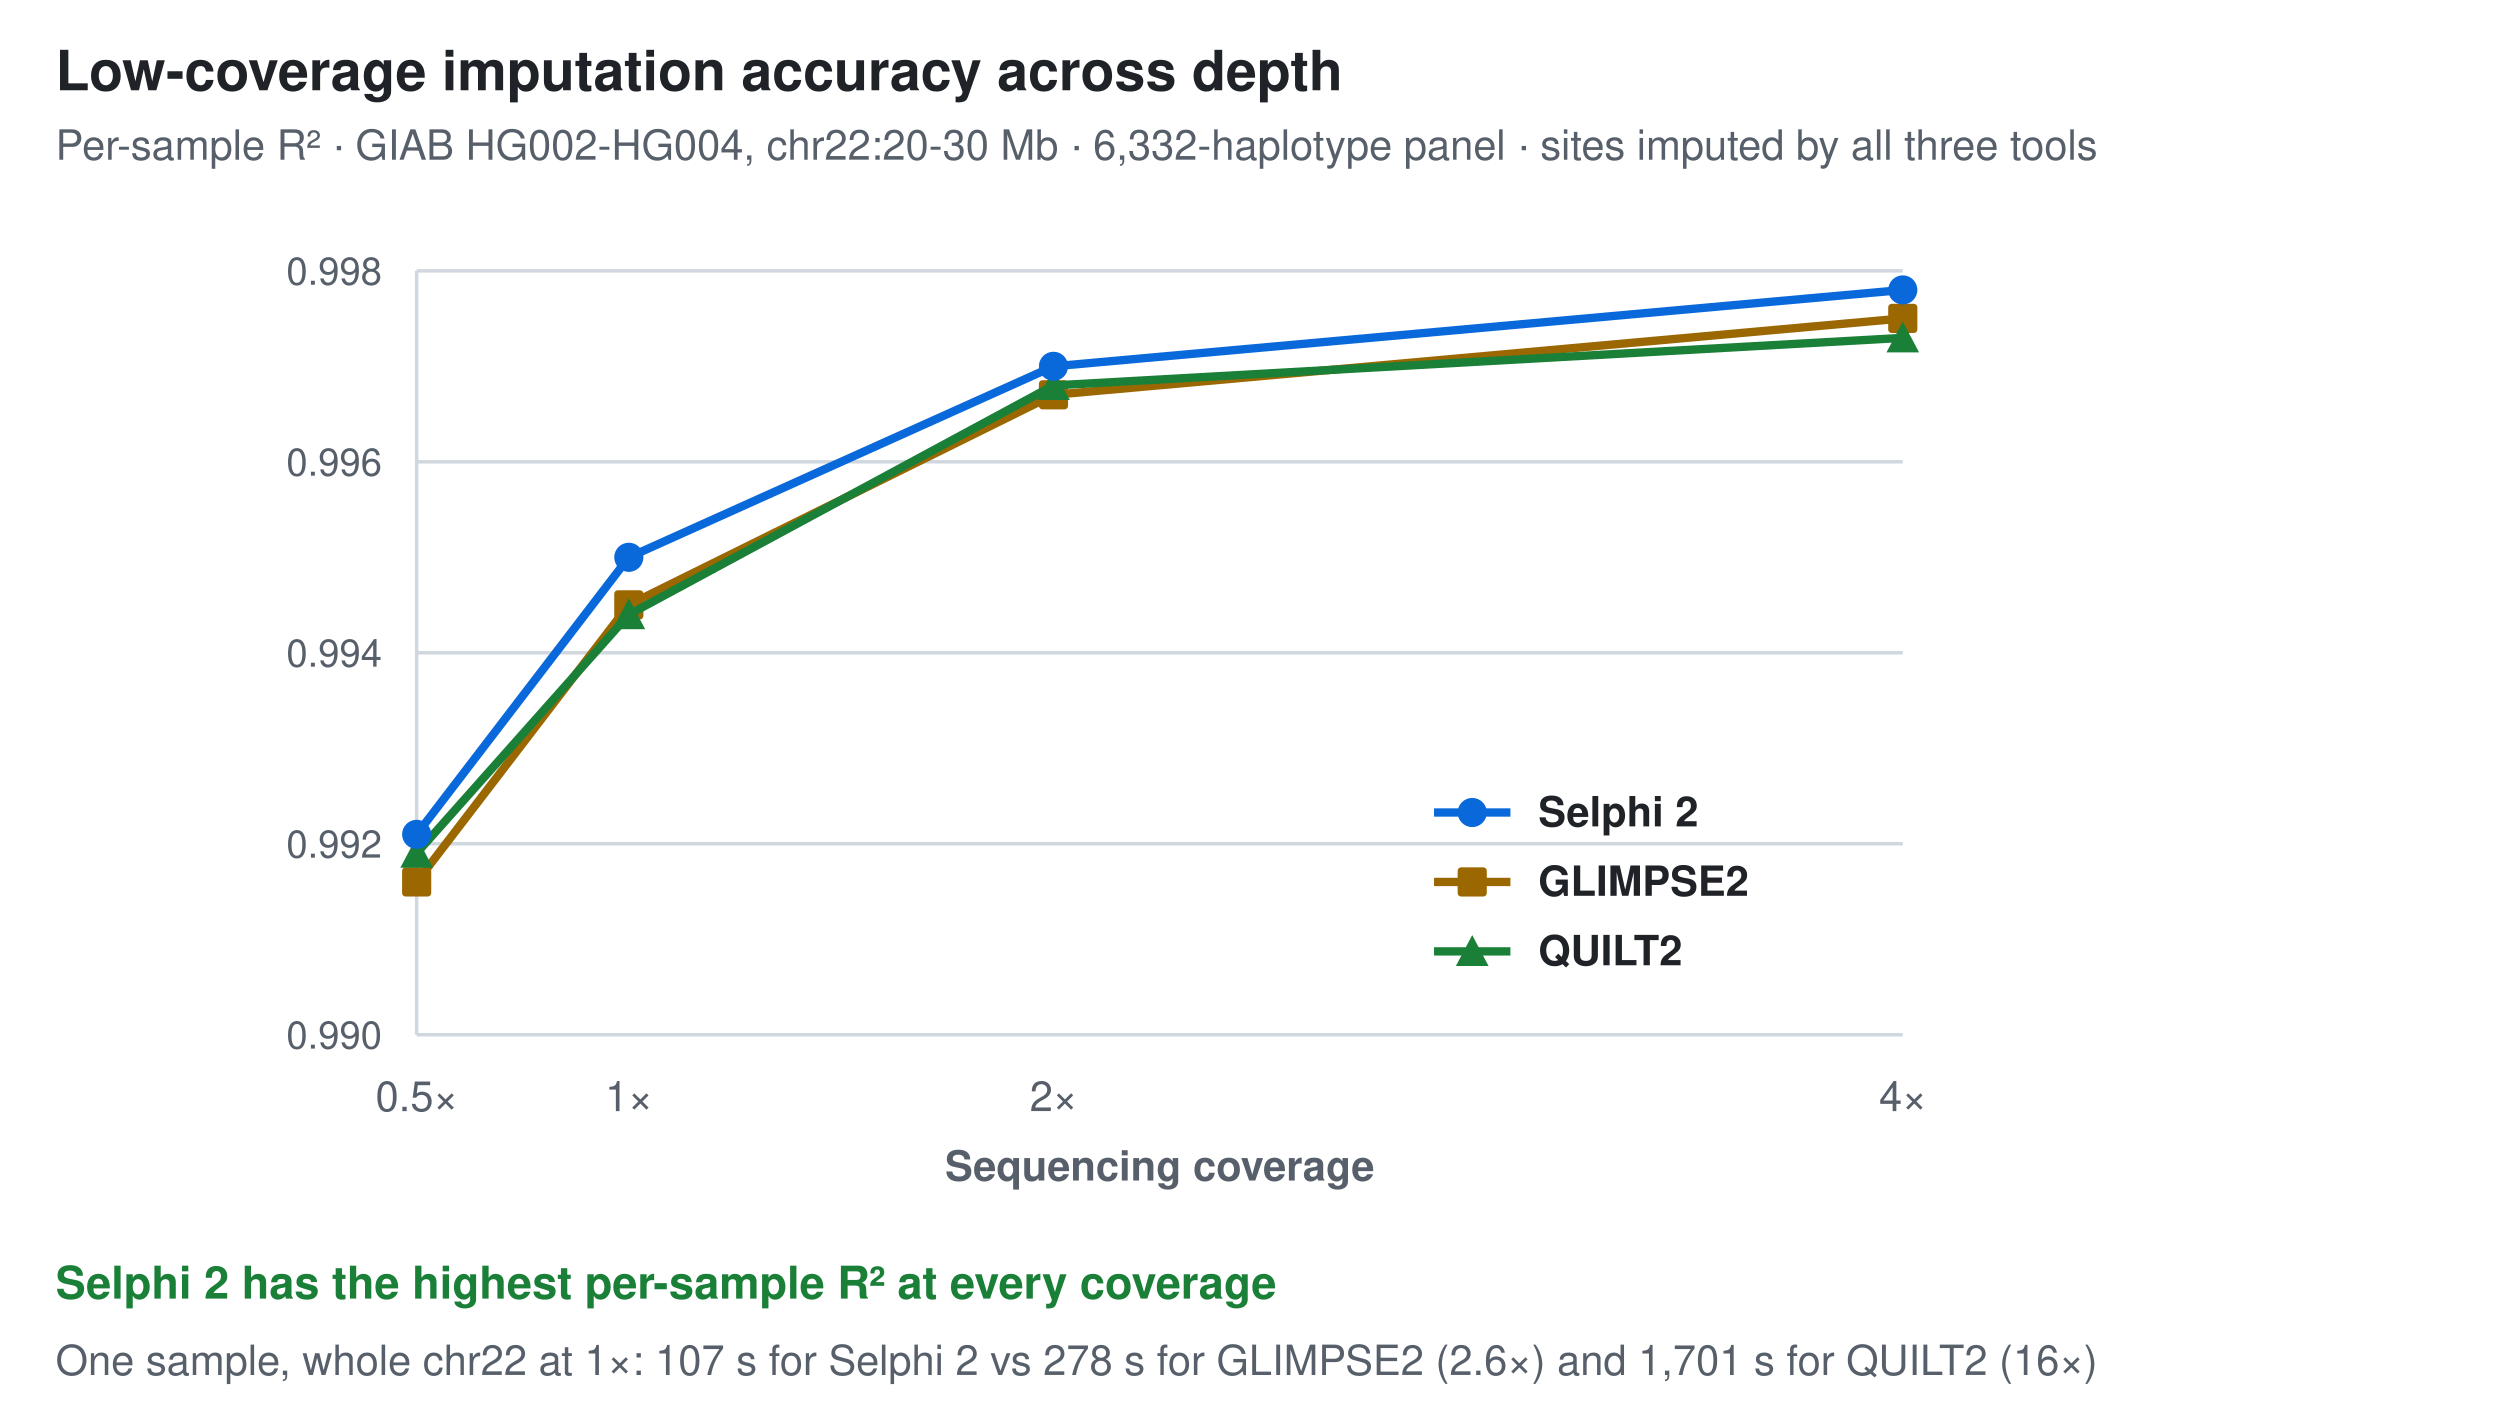
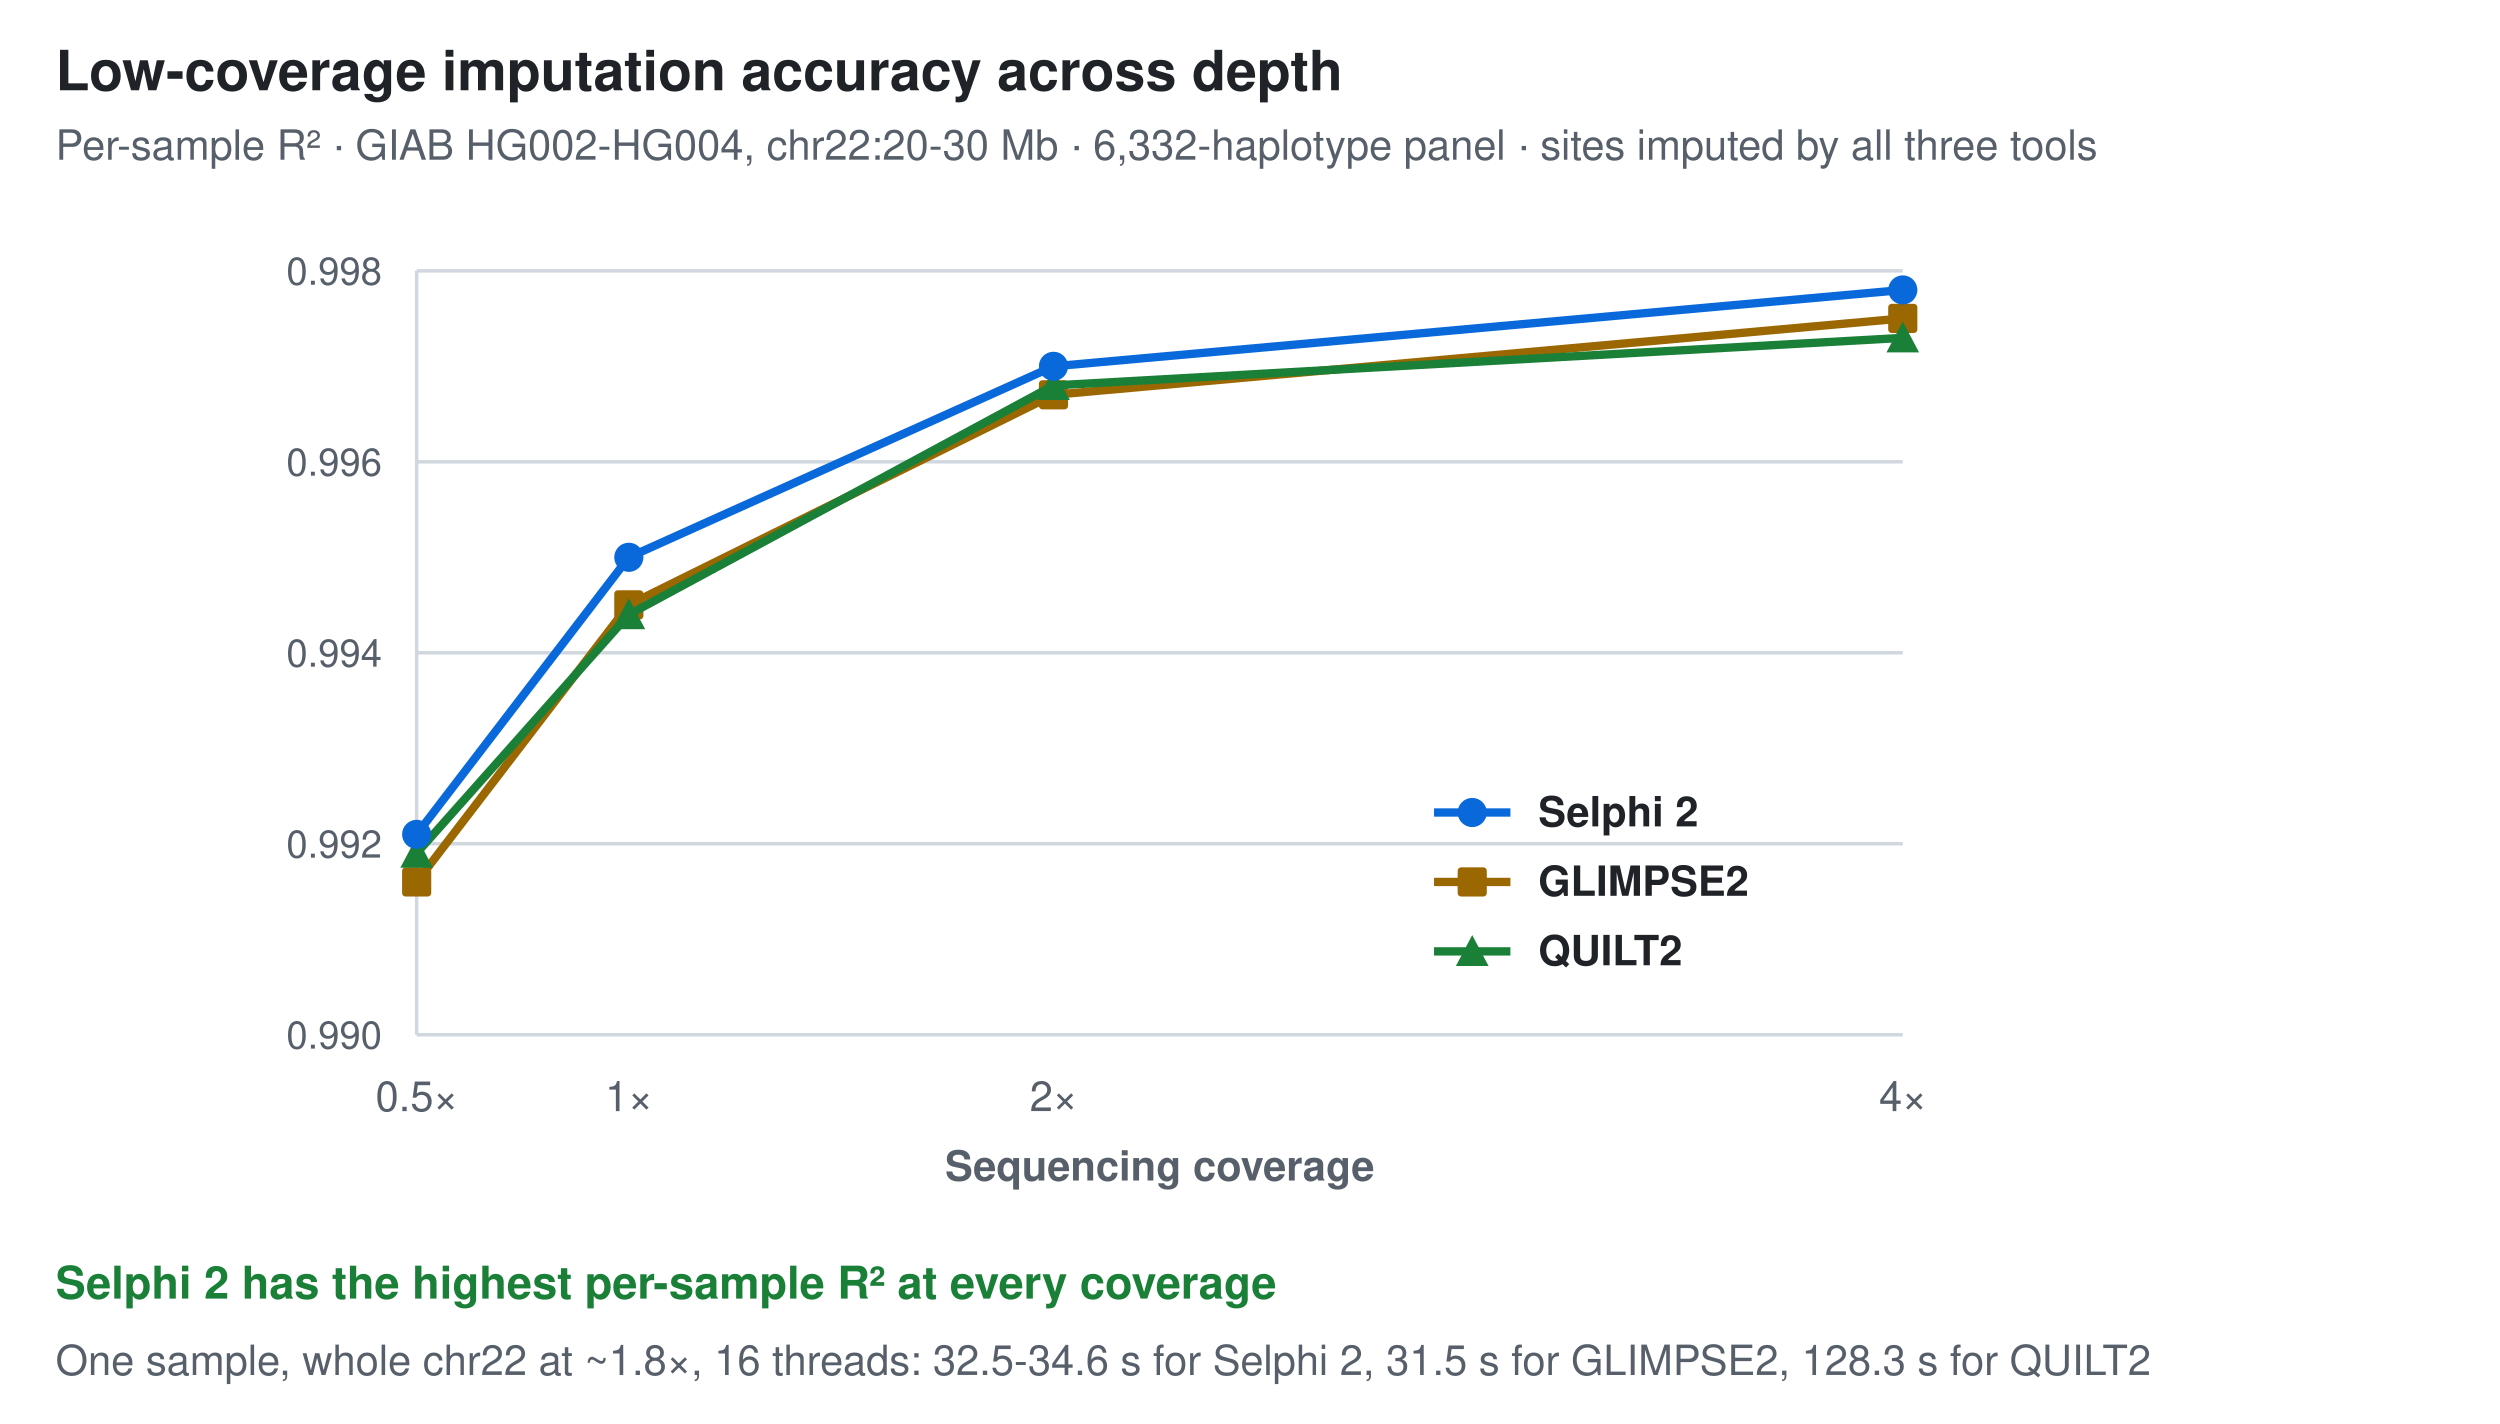
<svg xmlns="http://www.w3.org/2000/svg" viewBox="0 0 720 410" font-family="-apple-system, BlinkMacSystemFont, 'Segoe UI', Helvetica, Arial, sans-serif">
  <text x="16" y="26" fill="#1f2328" font-size="16" font-weight="700">Low-coverage imputation accuracy across depth</text>
  <text x="16" y="46" fill="#57606a" font-size="12">Per-sample R² · GIAB HG002-HG004, chr22:20-30 Mb · 6,332-haplotype panel · sites imputed by all three tools</text>
  <line x1="120" y1="298.0" x2="548" y2="298.0" stroke="#d0d7de" stroke-width="1" />
  <text x="110" y="302.0" text-anchor="end" fill="#57606a" font-size="11">0.990</text>
  <line x1="120" y1="243.0" x2="548" y2="243.0" stroke="#d0d7de" stroke-width="1" />
  <text x="110" y="247.0" text-anchor="end" fill="#57606a" font-size="11">0.992</text>
  <line x1="120" y1="188.0" x2="548" y2="188.0" stroke="#d0d7de" stroke-width="1" />
  <text x="110" y="192.0" text-anchor="end" fill="#57606a" font-size="11">0.994</text>
  <line x1="120" y1="133.0" x2="548" y2="133.0" stroke="#d0d7de" stroke-width="1" />
  <text x="110" y="137.0" text-anchor="end" fill="#57606a" font-size="11">0.996</text>
  <line x1="120" y1="78.0" x2="548" y2="78.0" stroke="#d0d7de" stroke-width="1" />
  <text x="110" y="82.0" text-anchor="end" fill="#57606a" font-size="11">0.998</text>
  <text x="120.0" y="320" text-anchor="middle" fill="#57606a" font-size="12">0.5×</text>
  <text x="181.1" y="320" text-anchor="middle" fill="#57606a" font-size="12">1×</text>
  <text x="303.4" y="320" text-anchor="middle" fill="#57606a" font-size="12">2×</text>
  <text x="548.0" y="320" text-anchor="middle" fill="#57606a" font-size="12">4×</text>
  <text x="334.0" y="340" text-anchor="middle" fill="#57606a" font-size="12" font-weight="600">Sequencing coverage</text>
  <line x1="120" y1="78" x2="120" y2="298" stroke="#d0d7de" stroke-width="1" />
  <polyline points="120.0,254.0 181.1,174.2 303.4,113.7 548.0,91.7" fill="none" stroke="#9a6700" stroke-width="2.4" />
  <rect x="115.8" y="249.8" width="8.4" height="8.4" rx="1" fill="#9a6700" />
  <rect x="176.9" y="170.0" width="8.4" height="8.4" rx="1" fill="#9a6700" />
  <rect x="299.2" y="109.5" width="8.4" height="8.4" rx="1" fill="#9a6700" />
  <rect x="543.8" y="87.5" width="8.4" height="8.4" rx="1" fill="#9a6700" />
  <polyline points="120.0,245.7 181.1,177.0 303.4,111.0 548.0,97.3" fill="none" stroke="#1a7f37" stroke-width="2.4" />
  <polygon points="120.0,241.0 115.3,249.9 124.7,249.9" fill="#1a7f37" />
  <polygon points="181.1,172.3 176.4,181.2 185.8,181.2" fill="#1a7f37" />
  <polygon points="303.4,106.3 298.7,115.2 308.1,115.2" fill="#1a7f37" />
  <polygon points="548.0,92.6 543.3,101.5 552.7,101.5" fill="#1a7f37" />
  <polyline points="120.0,240.3 181.1,160.5 303.4,105.5 548.0,83.5" fill="none" stroke="#0969da" stroke-width="2.4" />
  <circle cx="120.0" cy="240.3" r="4.2" fill="#0969da" />
  <circle cx="181.1" cy="160.5" r="4.2" fill="#0969da" />
  <circle cx="303.4" cy="105.5" r="4.2" fill="#0969da" />
  <circle cx="548.0" cy="83.5" r="4.2" fill="#0969da" />
  <line x1="413" y1="234" x2="435" y2="234" stroke="#0969da" stroke-width="2.4" />
  <circle cx="424.0" cy="234.0" r="4.2" fill="#0969da" />
  <text x="443" y="238" fill="#1f2328" font-size="12" font-weight="600">Selphi 2</text>
  <line x1="413" y1="254" x2="435" y2="254" stroke="#9a6700" stroke-width="2.4" />
  <rect x="419.8" y="249.8" width="8.4" height="8.4" rx="1" fill="#9a6700" />
  <text x="443" y="258" fill="#1f2328" font-size="12" font-weight="600">GLIMPSE2</text>
  <line x1="413" y1="274" x2="435" y2="274" stroke="#1a7f37" stroke-width="2.4" />
  <polygon points="424.0,269.3 419.3,278.2 428.7,278.2" fill="#1a7f37" />
  <text x="443" y="278" fill="#1f2328" font-size="12" font-weight="600">QUILT2</text>
  <text x="16" y="374" fill="#1a7f37" font-size="13" font-weight="700">Selphi 2 has the highest per-sample R² at every coverage</text>
-   <text x="16" y="396" fill="#57606a" font-size="12">One sample, whole chr22 at 1×: 107 s for Selphi 2 vs 278 s for GLIMPSE2 (2.6×) and 1,701 s for QUILT2 (16×)</text>
+   <text x="16" y="396" fill="#57606a" font-size="12">One sample, whole chr22 at ~1.8×, 16 threads: 32.5-34.6 s for Selphi 2, 31.5 s for GLIMPSE2, 128.3 s for QUILT2</text>
</svg>
